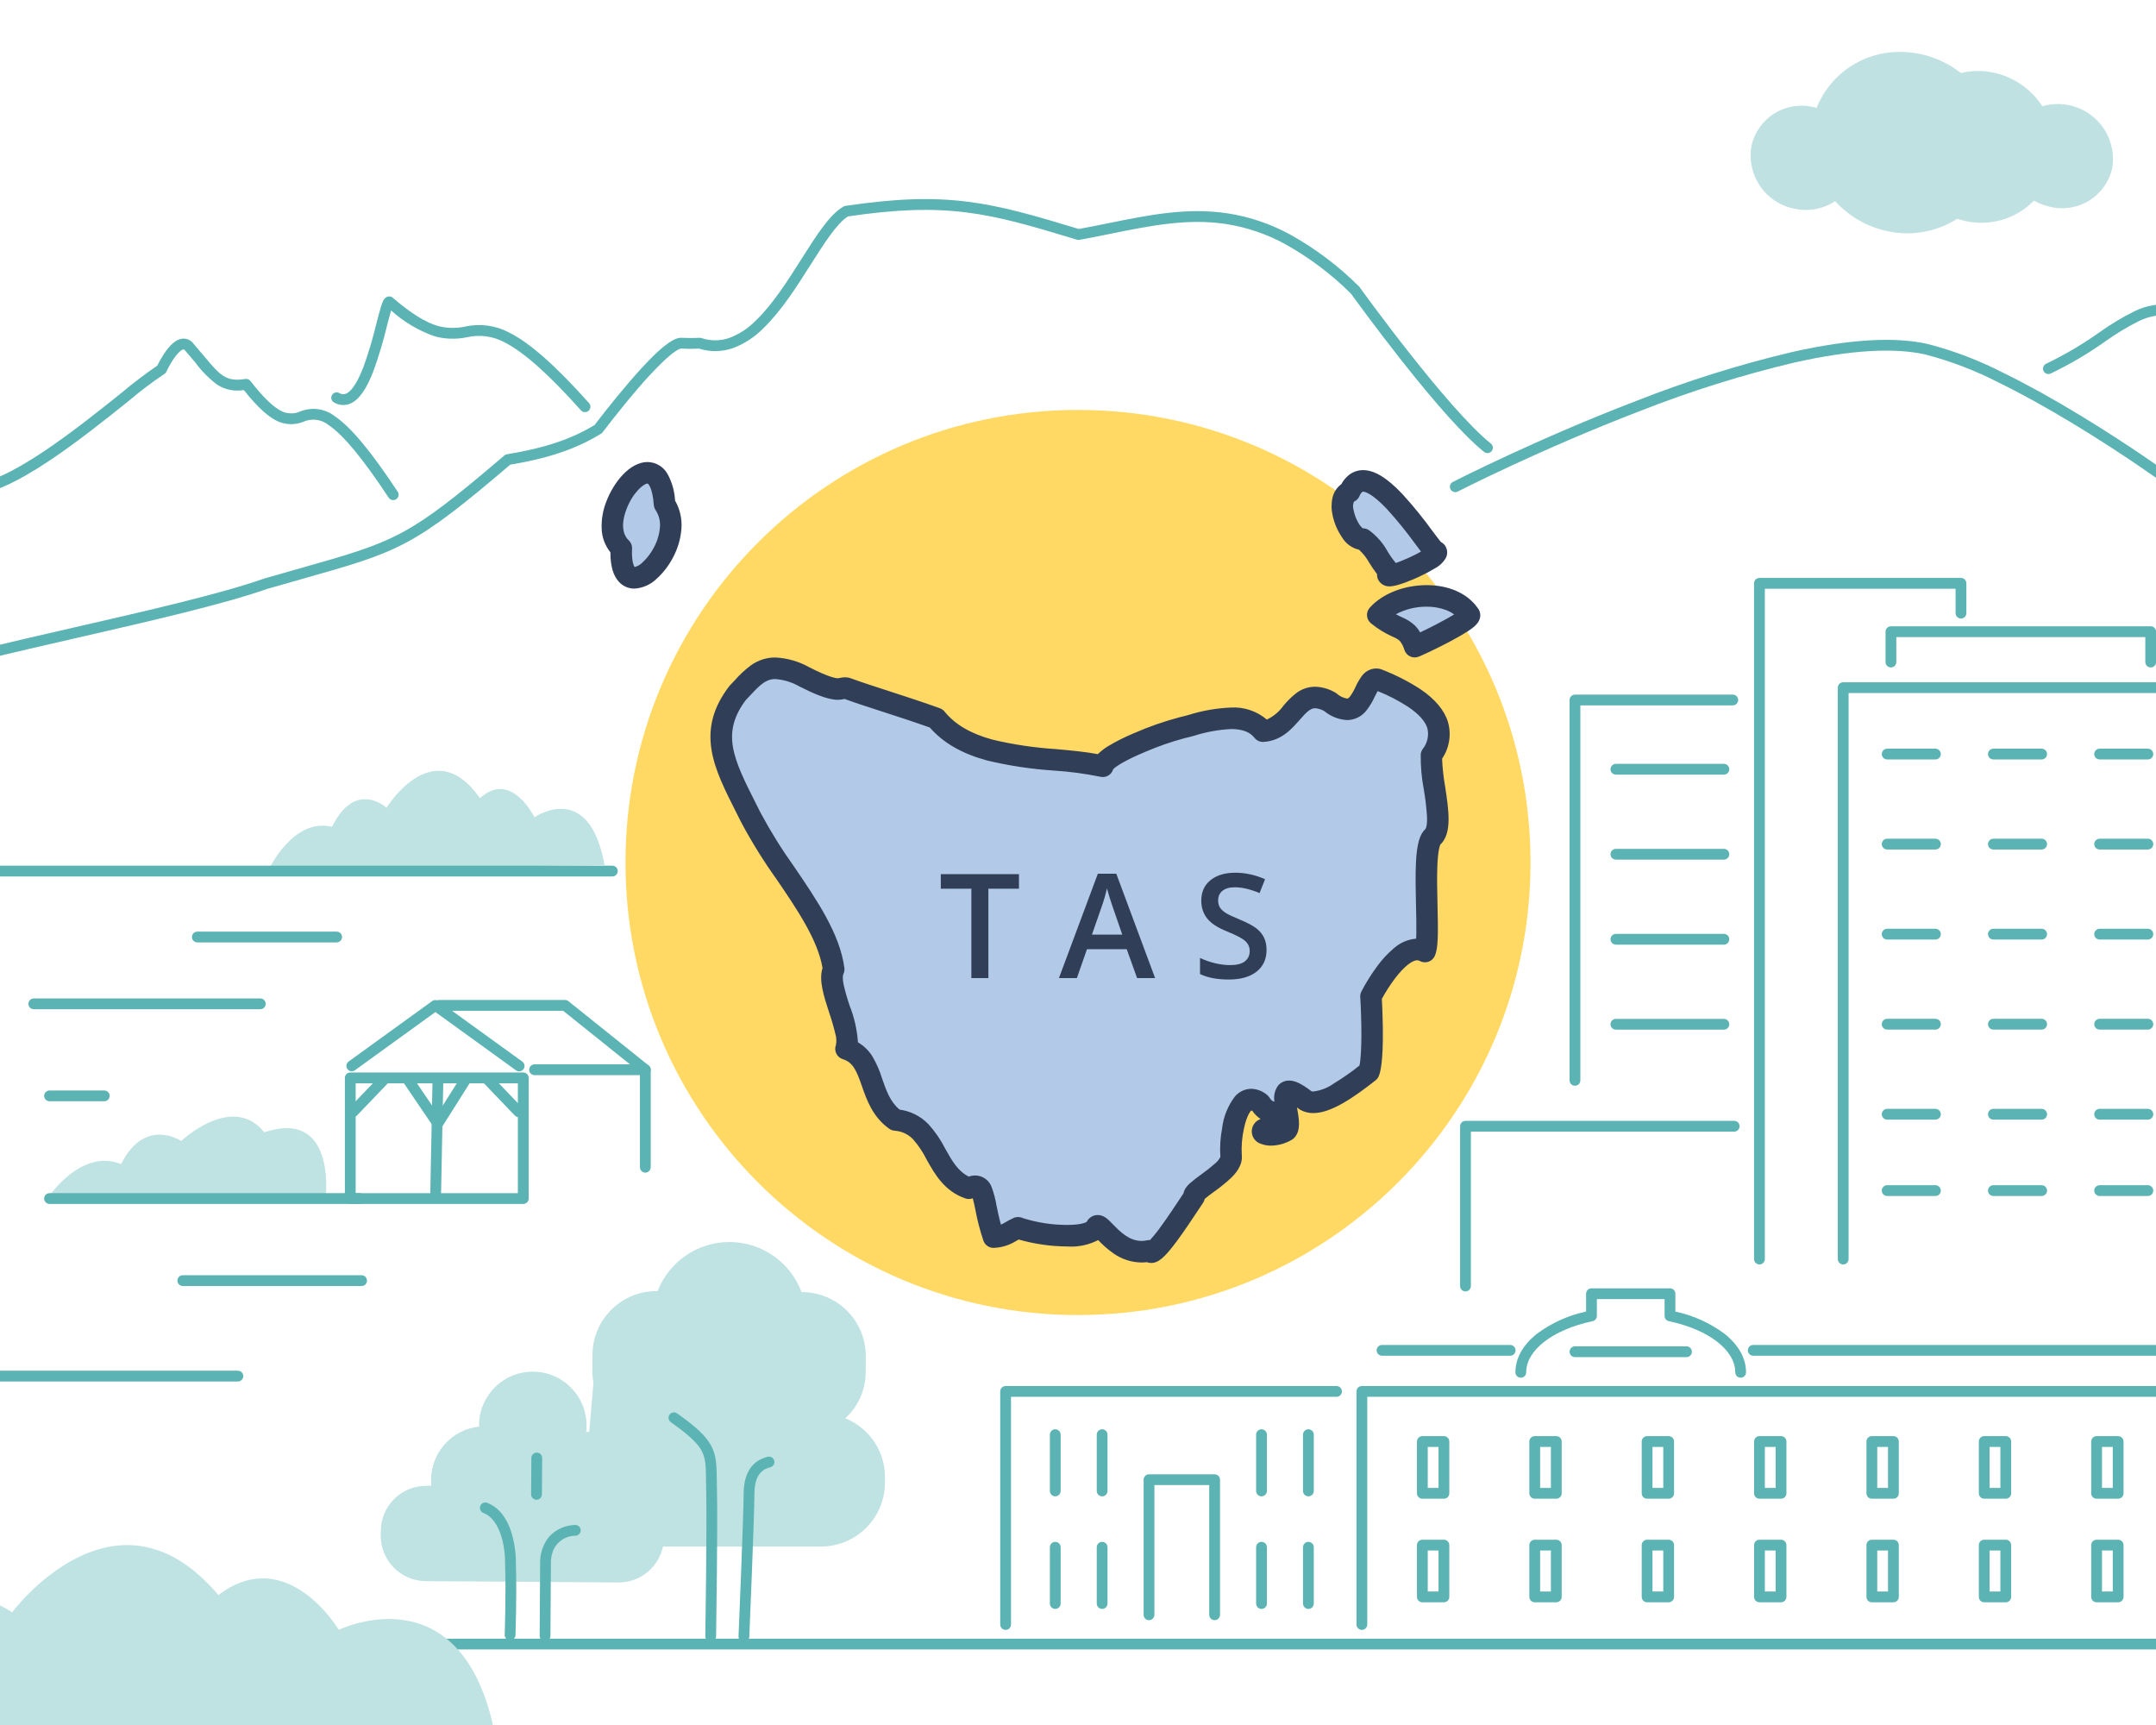
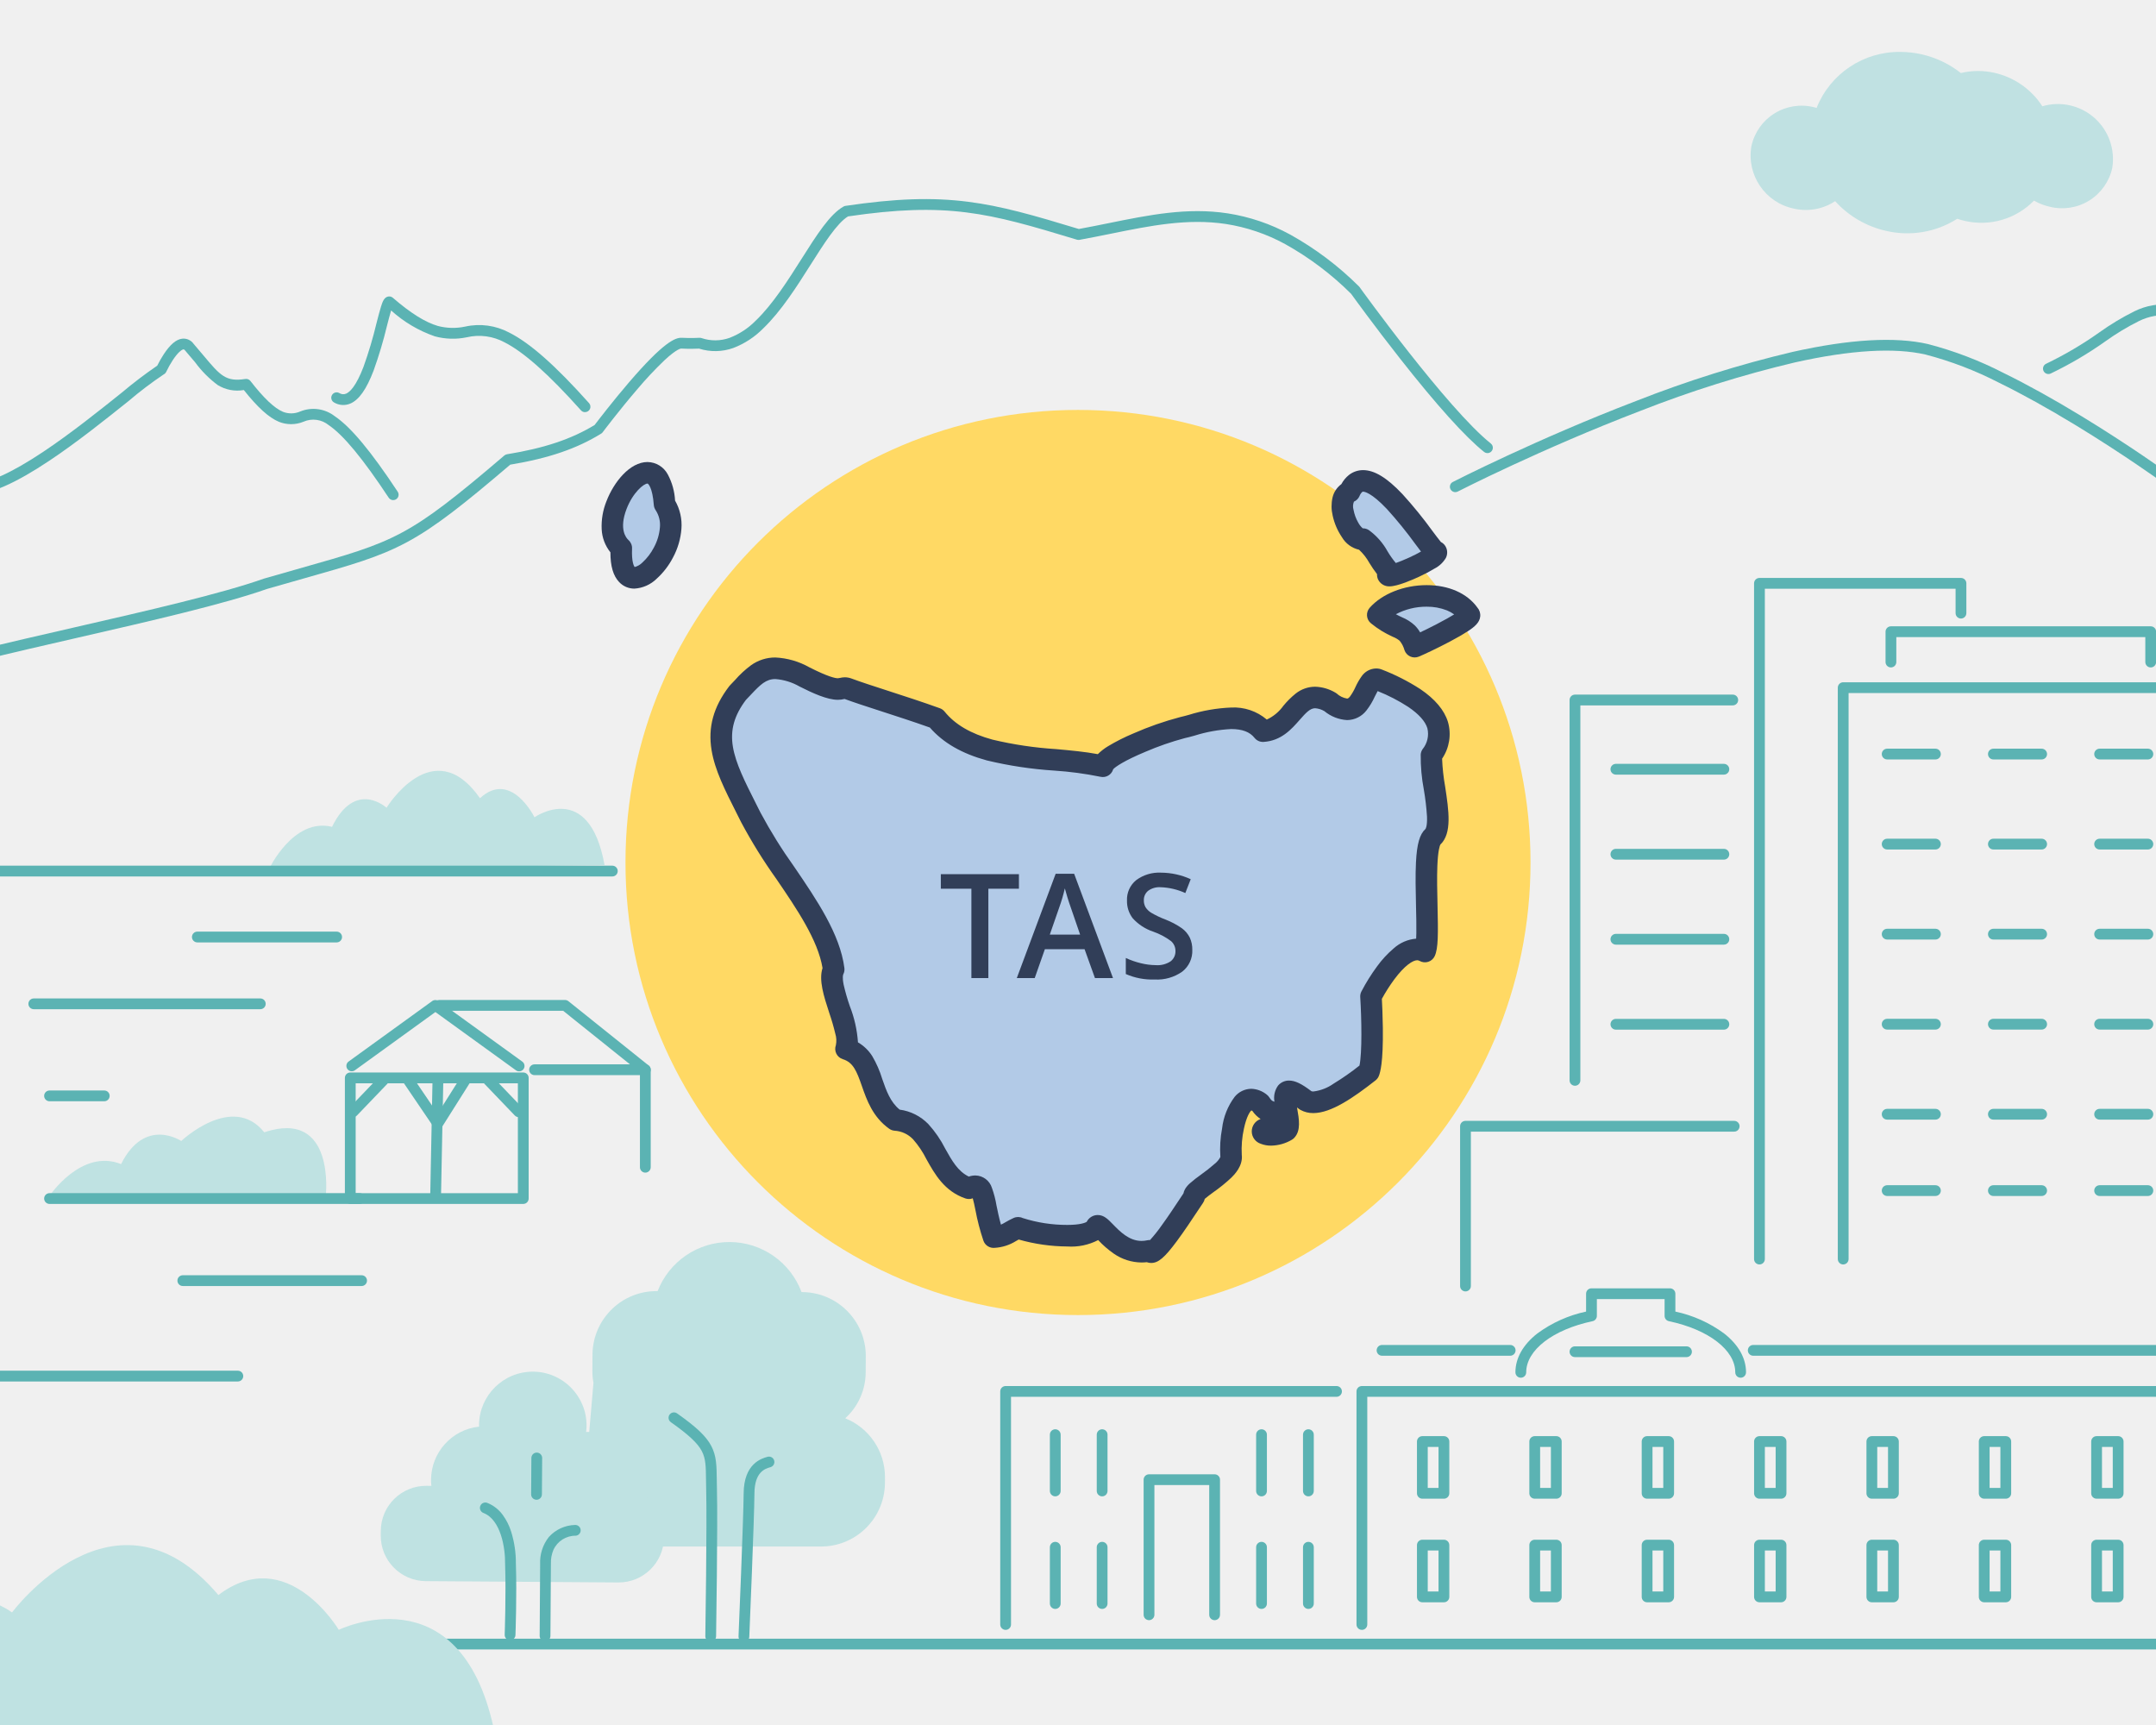
<svg xmlns="http://www.w3.org/2000/svg" width="400" height="320" viewBox="0 0 400 320">
  <defs>
    <clipPath>
      <rect width="400" height="320" />
    </clipPath>
  </defs>
  <g clip-path="url(#b)">
-     <rect width="400" height="320" fill="#fff" />
    <path d="M39.649,176.122s5.9-8.851,13.276-5.9c4.426-8.85,11.156-4.283,11.156-4.283s9.5-8.993,15.4-1.617c13.276-4.426,11.418,11.8,11.418,11.8" transform="translate(-30.459 45.724)" fill="#bfe2e2" />
    <path d="M132.888,233.685h44.664a11.868,11.868,0,0,0,12.028-11.632l.009-1.266a11.755,11.755,0,0,0-7.371-10.89,11.564,11.564,0,0,0,3.789-8.445l.022-3.166a11.869,11.869,0,0,0-11.869-11.8h-.053a14.289,14.289,0,0,0-26.7-.182h-.053a11.867,11.867,0,0,0-12.029,11.631l-.021,3.166a11.279,11.279,0,0,0,.2,2.21" transform="translate(-25.399 53.206)" fill="#bfe2e2" />
    <path d="M135.627,237.585l13.063.089a8.412,8.412,0,0,0,8.445-8.33l.007-.907a8.411,8.411,0,0,0-4.344-7.4,10.164,10.164,0,0,0,.1-1.25,9.975,9.975,0,0,0-9.907-10.043c-.1,0-.2.01-.3.012a10.089,10.089,0,0,0,.078-1.145,9.974,9.974,0,1,0-19.948-.136c0,.1.01.194.012.291a9.971,9.971,0,0,0-8.916,9.846,9.817,9.817,0,0,0,.062,1.141l-.939-.007a8.412,8.412,0,0,0-8.445,8.33l-.006.907a8.412,8.412,0,0,0,8.33,8.445l15.717.107" transform="translate(-33.948 55.884)" fill="#bfe2e2" />
    <path d="M79.105,122.3s4.516-9.688,11.739-7.917c4.333-8.853,10.111-3.541,10.111-3.541s8.667-14.165,17.335-1.771c5.778-5.311,10.111,3.541,10.111,3.541s10.112-7.082,13,8.853" transform="translate(-29.24 39)" fill="#bfe2e2" />
    <path d="M947.266,2640.016a18.152,18.152,0,0,1,7.283,3.471,13.768,13.768,0,0,1,6.259-.033,14.319,14.319,0,0,1,8.861,6.2,10.219,10.219,0,0,1,12.976,11.425,9.512,9.512,0,0,1-11.615,7.209,10.447,10.447,0,0,1-2.912-1.133,13.627,13.627,0,0,1-12.82,3.767,14.234,14.234,0,0,1-1.414-.4,17.252,17.252,0,0,1-13.189,2.25,18.119,18.119,0,0,1-9.465-5.511,9.892,9.892,0,0,1-7.691,1.371,10.069,10.069,0,0,1-7.843-11.592,9.511,9.511,0,0,1,11.614-7.208q.242.054.479.119a16.49,16.49,0,0,1,15.526-10.38A17.985,17.985,0,0,1,947.266,2640.016Z" transform="translate(-590.756 -2629.94)" fill="#c0e1e2" />
    <path d="M943.316,2639.073h0a18.691,18.691,0,0,1,11.352,3.873,14.145,14.145,0,0,1,3.068-.336,14.512,14.512,0,0,1,3.181.356,14.751,14.751,0,0,1,8.966,6.107,10.416,10.416,0,0,1,2.65-.341,10.924,10.924,0,0,1,9.009,4.777,10.068,10.068,0,0,1,1.593,7.667,9.681,9.681,0,0,1-3.5,5.7,10.276,10.276,0,0,1-6.336,2.168,10.834,10.834,0,0,1-2.376-.266,10.964,10.964,0,0,1-2.714-1,14.1,14.1,0,0,1-9.835,3.992,14.51,14.51,0,0,1-3.183-.357c-.412-.093-.827-.205-1.236-.335a17.51,17.51,0,0,1-9.307,2.644,18.681,18.681,0,0,1-13.5-5.808,10.255,10.255,0,0,1-5.34,1.479,10.922,10.922,0,0,1-9.008-4.777,10.068,10.068,0,0,1-1.592-7.667,9.679,9.679,0,0,1,3.5-5.7,10.275,10.275,0,0,1,6.335-2.168,10.827,10.827,0,0,1,2.377.267l.068.015a16.432,16.432,0,0,1,6.1-7.375A17.473,17.473,0,0,1,943.316,2639.073Zm11.113,4.957-.191-.151a17.691,17.691,0,0,0-10.922-3.806,16.475,16.475,0,0,0-9.171,2.746,15.428,15.428,0,0,0-5.889,7.314l-.163.423-.436-.12c-.153-.042-.306-.08-.455-.114a9.839,9.839,0,0,0-2.159-.242,9.27,9.27,0,0,0-5.716,1.954,8.563,8.563,0,0,0-3.141,5.107,9.578,9.578,0,0,0,7.463,11.006,9.817,9.817,0,0,0,2.157.242,9.239,9.239,0,0,0,5.146-1.541l.359-.239.289.319a17.678,17.678,0,0,0,13.044,5.79,16.5,16.5,0,0,0,8.968-2.613l.2-.13.228.077a13.822,13.822,0,0,0,1.365.382,13.507,13.507,0,0,0,2.964.332,13.1,13.1,0,0,0,9.389-3.96l.271-.278.337.193a9.95,9.95,0,0,0,2.773,1.079,9.824,9.824,0,0,0,2.156.242,9.271,9.271,0,0,0,5.717-1.954,8.564,8.564,0,0,0,3.141-5.108,9.577,9.577,0,0,0-7.464-11.005,9.814,9.814,0,0,0-2.158-.242,9.4,9.4,0,0,0-2.72.4l-.359.108-.2-.315a13.771,13.771,0,0,0-8.552-5.984,13.519,13.519,0,0,0-2.962-.332,13.151,13.151,0,0,0-3.071.363Z" transform="translate(-590.756 -2629.94)" fill="rgba(0,0,0,0)" />
    <path d="M171.538,83.955A83.955,83.955,0,1,1,87.583,0a83.954,83.954,0,0,1,83.955,83.955" transform="translate(112.417 76.045)" fill="#ffd964" />
    <path d="M11.187,15.984C10.1,1.243-3.055,18.538,3.161,24.15,2.576,37.42,16.33,23.5,11.187,15.984Z" transform="translate(112.106 77.533)" fill="#b2cae7" />
    <path d="M8.032,8.175a4.332,4.332,0,0,1,3.756,2.3,11.54,11.54,0,0,1,1.35,4.859,9.1,9.1,0,0,1,1.181,5.231,13.383,13.383,0,0,1-1.572,5.335,13.893,13.893,0,0,1-3.019,3.921A6.43,6.43,0,0,1,5.6,31.659,3.833,3.833,0,0,1,2.77,30.45c-1.1-1.145-1.631-2.957-1.627-5.524a7.392,7.392,0,0,1-1.62-4.267,12.388,12.388,0,0,1,.889-5.22C1.758,11.94,4.717,8.175,8.032,8.175ZM5.638,27.657a3.125,3.125,0,0,0,1.446-.843A10.008,10.008,0,0,0,9.21,24.028a9.369,9.369,0,0,0,1.117-3.719,4.972,4.972,0,0,0-.791-3.2,2,2,0,0,1-.344-.983c-.237-3.22-1.047-3.957-1.16-3.956-.706,0-2.717,1.659-3.888,4.7-1.449,3.765-.093,5.383.357,5.789a2,2,0,0,1,.658,1.573C5.05,26.716,5.513,27.5,5.638,27.657Z" transform="translate(112.106 77.533)" fill="#313e58" />
    <path d="M123.475,22.282c2.409,1.679,2.791,3.85,4.933,6.118-2.362,2.437,9.573-2.674,8.664-3.789-.34,1.151-12.355-19.512-16.059-11.109C117.787,14.93,121.058,22.7,123.475,22.282Z" transform="translate(129.382 77.725)" fill="#b2cae7" />
    <path d="M128.415,31.051a2.278,2.278,0,0,1-2.149-1.332,2.165,2.165,0,0,1-.168-.938,23.524,23.524,0,0,1-1.436-2.1,9.686,9.686,0,0,0-1.9-2.426,4.939,4.939,0,0,1-3.185-2.34,11.43,11.43,0,0,1-1.715-4.013,7.4,7.4,0,0,1-.024-3.32,4.293,4.293,0,0,1,1.644-2.5,5.439,5.439,0,0,1,1.417-1.707,4.249,4.249,0,0,1,2.618-.889c2.1,0,4.426,1.416,7.3,4.455a79.624,79.624,0,0,1,5.6,6.888c.555.74,1.168,1.559,1.521,1.983a2,2,0,0,1,.673.534,2.254,2.254,0,0,1,.266,2.414,5.18,5.18,0,0,1-2.134,2,27.769,27.769,0,0,1-2.8,1.482C132.784,29.785,129.9,31.051,128.415,31.051Zm-4.941-10.769a2,2,0,0,1,1.144.359,12.06,12.06,0,0,1,3.43,3.911,16.605,16.605,0,0,0,1.532,2.165c.643-.223,1.489-.555,2.458-1,.927-.423,1.666-.809,2.218-1.126-.3-.4-.65-.857-1.03-1.363a76.45,76.45,0,0,0-5.307-6.537c-2.889-3.051-4.172-3.206-4.4-3.206a.236.236,0,0,0-.175.056,1.954,1.954,0,0,0-.5.766,2,2,0,0,1-1.02,1.022l-.015.008a2.284,2.284,0,0,0-.071,1.515,7.473,7.473,0,0,0,.865,2.362,3.77,3.77,0,0,0,.837,1.067Z" transform="translate(129.382 77.725)" fill="#313e58" />
    <path d="M151.14,73.094c2.377-2.142-.54-10.8-.241-15.14,4.736-7.027-3.6-11.5-10.025-14.085-2.788-.6-2.316,9.018-8.78,4.2-6.39-3.5-6.755,5.041-12.465,5.41-3.624-4.61-12.129-1.237-14.93-.658S90.218,57.65,89.925,59.986C81.233,57.872,66,59.724,59.011,51.108c-6.043-2.184-12.777-4.165-16.378-5.509-1.6-.595-.822,1.488-8.058-2.181s-9.149-.355-12.4,2.956C16.245,54.172,20,60.257,24.626,69.5s14.183,19,15.353,28.16c-1.6,3.128,3.57,11.306,2.295,14.756,5.66,1.754,3.786,9.355,9.175,13.186,7.791.711,6.766,10.307,13.626,12.667,3.285-1.753,2.41,2.885,4.581,9.068,2.576-.292,2.54-.814,4.547-1.732,2.237,1.066,12.71,2.71,14.444-.044.671-1.967,3.664,5.689,9.959,4.314.634,2.006,7.141-8.46,8.27-10.027-.739-1.128,7.2-4.676,6.844-7.536s.946-13.216,5.405-9.815c1.757,2.774,2.987.268,3.075,4.3-5.2.41-1.676,2.778,1.79.74,1.608-1.723-3.428-10.989,3.569-5.564,2.523,1.419,7.3-1.826,11.729-5.3,1.075-3.059.384-14,.384-14s5.5-10.875,10.019-8.331C150.907,91.81,148.763,75.237,151.14,73.094Z" transform="translate(114.683 82.158)" fill="#b2cae7" />
    <path d="M29.165,39.811a14.231,14.231,0,0,1,6.314,1.823c3.479,1.764,4.8,2.028,5.284,2.028a1.416,1.416,0,0,0,.354-.054,4.02,4.02,0,0,1,.944-.124,3.587,3.587,0,0,1,1.27.242c1.649.615,3.972,1.368,6.662,2.239,3.027.981,6.458,2.092,9.7,3.262a2,2,0,0,1,.874.621c1.944,2.4,4.851,4.1,8.886,5.2a69.8,69.8,0,0,0,11.833,1.76c2.753.252,5.379.492,7.71.935A10.064,10.064,0,0,1,90.9,56.266a36.138,36.138,0,0,1,4.674-2.357,58.553,58.553,0,0,1,8.715-3.046c.374-.077.924-.228,1.56-.4a30.706,30.706,0,0,1,7.883-1.37,9.425,9.425,0,0,1,6.611,2.232,7.827,7.827,0,0,0,3.083-2.563,15.809,15.809,0,0,1,2.264-2.249,5.83,5.83,0,0,1,3.614-1.28,7.765,7.765,0,0,1,3.745,1.086,2,2,0,0,1,.235.151,3.74,3.74,0,0,0,1.952.96c.085,0,.227,0,.518-.345a9.647,9.647,0,0,0,1.043-1.8,12.24,12.24,0,0,1,1.107-1.937,3.346,3.346,0,0,1,2.72-1.5h0a3.178,3.178,0,0,1,.665.071,2,2,0,0,1,.326.1,38.685,38.685,0,0,1,7.2,3.65c2.735,1.846,4.464,3.9,5.139,6.1a8.123,8.123,0,0,1-1.086,6.812,37.968,37.968,0,0,0,.565,5.18c.674,4.457,1.312,8.669-.889,10.757-.093.178-.439,1.024-.556,3.939-.089,2.2-.028,4.809.031,7.335.122,5.211.153,8-.53,9.43a2,2,0,0,1-2.786.882.9.9,0,0,0-.464-.129c-.774,0-2.3.934-4.246,3.553a32.024,32.024,0,0,0-2.3,3.607c.053.971.153,3.06.182,5.383.081,6.588-.513,8.278-.708,8.834a2,2,0,0,1-.653.911c-4.019,3.151-8.2,6.066-11.541,6.066a4.837,4.837,0,0,1-2.4-.6,2,2,0,0,1-.245-.163q-.2-.156-.379-.288l.029.165c.358,2.026.728,4.12-.532,5.47a2,2,0,0,1-.448.359,7.756,7.756,0,0,1-3.859,1.093,5.04,5.04,0,0,1-1.894-.337,2.421,2.421,0,0,1-.051-4.6,5.552,5.552,0,0,1-1.524-1.5,1.146,1.146,0,0,0-.185-.092c-.255.2-.9,1.1-1.385,3.386a17.87,17.87,0,0,0-.4,4.847c.255,2.064-1.393,3.7-1.934,4.238a29.478,29.478,0,0,1-3.28,2.662c-.524.385-1.261.926-1.654,1.273a2,2,0,0,1-.339.777c-.177.246-.559.823-1,1.491-.98,1.48-2.461,3.717-3.835,5.568-2.276,3.068-3.434,4.053-4.765,4.053a2.288,2.288,0,0,1-.806-.145,8.814,8.814,0,0,1-.989.056,9.184,9.184,0,0,1-5.137-1.639,17.877,17.877,0,0,1-2.9-2.52,10.842,10.842,0,0,1-5.724,1.19,33.5,33.5,0,0,1-9.024-1.291c-.191.1-.362.2-.529.3a8.37,8.37,0,0,1-3.9,1.242A2,2,0,0,1,67.769,148a41.878,41.878,0,0,1-1.495-5.75c-.139-.683-.314-1.541-.481-2.114a2,2,0,0,1-1.369.025c-3.9-1.343-5.665-4.488-7.219-7.262a17.387,17.387,0,0,0-2.493-3.715,5.189,5.189,0,0,0-3.445-1.59,2,2,0,0,1-.977-.362c-3.067-2.18-4.175-5.359-5.066-7.914-.972-2.788-1.616-4.394-3.543-4.991a2,2,0,0,1-1.284-2.6,4.25,4.25,0,0,0-.109-2.132,40.064,40.064,0,0,0-1.125-3.866c-1.009-3.1-1.968-6.04-1.242-8.306-.858-5.211-4.772-10.956-8.561-16.517A95.219,95.219,0,0,1,22.837,70.4c-.3-.6-.594-1.182-.881-1.75-2.151-4.258-4.009-7.936-4.62-11.634-.7-4.248.331-8.014,3.252-11.852a2,2,0,0,1,.163-.189c.313-.32.622-.649.921-.967a18.975,18.975,0,0,1,3.005-2.775A7.688,7.688,0,0,1,29.165,39.811Zm11.6,7.851c-1.975,0-4.694-1.243-7.093-2.46a10.662,10.662,0,0,0-4.5-1.391c-1.739,0-2.765,1.007-4.577,2.935-.285.3-.58.617-.889.935-2.182,2.9-2.927,5.585-2.416,8.681s2.241,6.518,4.243,10.483c.289.572.587,1.163.889,1.765a92.4,92.4,0,0,0,6.253,10.044c4.175,6.127,8.492,12.464,9.3,18.757a2,2,0,0,1-.2,1.164c-.038.075-.216.52.061,1.926a37.339,37.339,0,0,0,1.147,3.989,22.55,22.55,0,0,1,1.511,6.715,7.721,7.721,0,0,1,2.648,2.554A19.315,19.315,0,0,1,49,118.006c.759,2.178,1.479,4.242,3.226,5.679a9.09,9.09,0,0,1,5.331,2.691,20.556,20.556,0,0,1,3.138,4.572c1.247,2.227,2.341,4.179,4.361,5.158a3.824,3.824,0,0,1,1.208-.207,3.272,3.272,0,0,1,3.084,2.307,18.4,18.4,0,0,1,.845,3.248c.212,1.039.46,2.258.828,3.567a5.969,5.969,0,0,0,.758-.4,17.2,17.2,0,0,1,1.591-.835,2,2,0,0,1,1.692.013,27.013,27.013,0,0,0,8.275,1.274c2.306,0,3.322-.382,3.594-.574a2.291,2.291,0,0,1,2.039-1.263h0c1.154,0,1.9.767,2.841,1.738,1.257,1.295,2.977,3.068,5.289,3.068a5.067,5.067,0,0,0,1.078-.12,2,2,0,0,1,.5-.045,27.361,27.361,0,0,0,2.169-2.722c1.2-1.65,2.421-3.5,3.317-4.853.28-.423.517-.781.711-1.068a2.658,2.658,0,0,1,.3-.8,4.419,4.419,0,0,1,.88-1.059,25.113,25.113,0,0,1,2.073-1.628,31.162,31.162,0,0,0,2.564-2.024,3.919,3.919,0,0,0,1.039-1.245,20.863,20.863,0,0,1,.319-5.315,12.074,12.074,0,0,1,2.339-5.861,4.023,4.023,0,0,1,3.068-1.481,4.755,4.755,0,0,1,2.887,1.087,2,2,0,0,1,.477.52c.372.588.54.647.875.764l.07.025a3.9,3.9,0,0,1,.668-2.99,2.621,2.621,0,0,1,2.047-.933c1.1,0,2.311.575,4.145,1.977a1.12,1.12,0,0,0,.362.049,8.229,8.229,0,0,0,3.753-1.457,47.088,47.088,0,0,0,4.8-3.355c.5-2.387.395-8.66.139-12.7a2,2,0,0,1,.211-1.029,35.556,35.556,0,0,1,2.9-4.65,18.946,18.946,0,0,1,3.09-3.35,7.109,7.109,0,0,1,4.174-1.811c.014-.289.026-.63.033-1.03.024-1.435-.017-3.2-.061-5.064-.065-2.777-.132-5.648-.007-8.076.175-3.412.689-5.206,1.771-6.187.028-.037.336-.49.278-2.255a46.586,46.586,0,0,0-.585-5.008,32.612,32.612,0,0,1-.584-6.535,2,2,0,0,1,.337-.98,4.49,4.49,0,0,0,.9-3.9c-.4-1.3-1.6-2.636-3.553-3.957a32.827,32.827,0,0,0-5.675-2.933c-.173.3-.372.7-.522,1.006a12.634,12.634,0,0,1-1.572,2.608,4.581,4.581,0,0,1-3.575,1.765,7.272,7.272,0,0,1-4.22-1.662,3.866,3.866,0,0,0-1.712-.534c-.921,0-1.692.824-2.873,2.169-1.513,1.722-3.4,3.865-6.678,4.077a2,2,0,0,1-1.7-.76c-.86-1.094-2.273-1.626-4.319-1.626a27.049,27.049,0,0,0-6.823,1.227c-.7.193-1.311.36-1.811.464A53.4,53.4,0,0,0,97.835,57.3c-3.941,1.645-5.592,2.794-5.988,3.241a2,2,0,0,1-2.4,1.392,63.109,63.109,0,0,0-8.533-1.14A73.876,73.876,0,0,1,68.4,58.905c-4.635-1.266-8.1-3.263-10.569-6.1C54.8,51.726,51.6,50.69,48.761,49.77c-2.69-.871-5.019-1.626-6.742-2.265l-.011,0A5.215,5.215,0,0,1,40.763,47.662Z" transform="translate(114.683 82.158)" fill="#313e58" />
    <path d="M142.335,33.537c-3.4-4.955-13.1-4.22-16.942.085,4.019,3.266,5.44,1.749,6.852,5.889C133.806,38.9,143.417,34.274,142.335,33.537Z" transform="translate(130.22 80.446)" fill="#b2cae7" />
    <path d="M134.466,28.1h0c4.088,0,7.5,1.508,9.4,4.145a2.176,2.176,0,0,1,.535,1.687c-.123,1.1-.983,1.866-2.331,2.744-.821.535-1.932,1.174-3.3,1.9-2.363,1.25-4.967,2.471-5.794,2.8a2,2,0,0,1-2.625-1.215,4.679,4.679,0,0,0-.895-1.742,4.572,4.572,0,0,0-1.274-.738,17.876,17.876,0,0,1-4.051-2.5,2,2,0,0,1-.232-2.883C126.2,29.706,130.253,28.1,134.466,28.1Zm5.1,5.428a6.334,6.334,0,0,0-1.351-.749,9.964,9.964,0,0,0-3.754-.68,12,12,0,0,0-5.707,1.4c.405.221.775.395,1.127.56a7.915,7.915,0,0,1,2.39,1.52,6.136,6.136,0,0,1,.981,1.285c.859-.407,1.933-.933,3.043-1.508C137.872,34.54,138.9,33.946,139.571,33.529Z" transform="translate(130.22 80.446)" fill="#313e58" />
-     <text transform="translate(174.17 181.441)" fill="#313e58" font-size="27" font-family="OpenSans-Semibold, Open Sans" font-weight="600">
-       <tspan x="0" y="0" letter-spacing="0.04em">T</tspan>
-       <tspan y="0" letter-spacing="0.039em">A</tspan>
-       <tspan y="0">S</tspan>
-     </text>
+     <path d="M9.2,0H6.051V-16.572H.382v-2.7H14.871v2.7H9.2ZM28.976,0,27.052-5.353h-7.37L17.8,0H14.475l7.211-19.354h3.428L32.325,0ZM26.221-8.068l-1.806-5.247q-.2-.527-.547-1.661t-.481-1.661a29.546,29.546,0,0,1-1.042,3.546L20.6-8.068ZM47.036-5.234A4.851,4.851,0,0,1,45.177-1.2,8.09,8.09,0,0,1,40.049.264,12.236,12.236,0,0,1,34.7-.751V-3.731a14.548,14.548,0,0,0,2.8.976A11.878,11.878,0,0,0,40.26-2.4a4.394,4.394,0,0,0,2.762-.712,2.321,2.321,0,0,0,.89-1.912,2.4,2.4,0,0,0-.817-1.833,12.305,12.305,0,0,0-3.375-1.78A8.928,8.928,0,0,1,36-11.074a5.161,5.161,0,0,1-1.081-3.3,4.616,4.616,0,0,1,1.714-3.8,7.109,7.109,0,0,1,4.6-1.384,13.519,13.519,0,0,1,5.511,1.213l-1,2.571a12.04,12.04,0,0,0-4.588-1.081,3.521,3.521,0,0,0-2.32.666,2.187,2.187,0,0,0-.791,1.76,2.478,2.478,0,0,0,.316,1.285A3.232,3.232,0,0,0,39.4-12.129a17.617,17.617,0,0,0,2.61,1.252,14.283,14.283,0,0,1,3.111,1.648A4.847,4.847,0,0,1,46.575-7.5,5.2,5.2,0,0,1,47.036-5.234Z" transform="translate(174.17 181.441)" fill="#313e58" />
    <path d="M289.313,190.887a1,1,0,0,1-1-1v-29.64a1,1,0,0,1,1-1h49.852a1,1,0,0,1,0,2H290.313v28.64A1,1,0,0,1,289.313,190.887Z" transform="translate(-17.424 48.679)" fill="#5bb3b3" />
    <path d="M370.244,206.712a1,1,0,0,1-1-1v-106a1,1,0,0,1,1-1h65.9a1,1,0,0,1,1,1V205.456a1,1,0,0,1-2,0V100.711h-63.9v105A1,1,0,0,1,370.244,206.712Z" transform="translate(-28.278 27.854)" fill="#5bb3b3" />
    <path d="M427.294,95.96a1,1,0,0,1-1-1V90.331H380.1V94.96a1,1,0,0,1-2,0V89.331a1,1,0,0,1,1-1h48.2a1,1,0,0,1,1,1V94.96A1,1,0,0,1,427.294,95.96Z" transform="translate(-28.278 27.854)" fill="#5bb3b3" />
    <path d="M348.707,206.712a1,1,0,0,1-1-1V80.357a1,1,0,0,1,1-1h37.387a1,1,0,0,1,1,1v5.532a1,1,0,0,1-2,0V81.357H349.707V205.712A1,1,0,0,1,348.707,206.712Z" transform="translate(-22.278 27.854)" fill="#5bb3b3" />
    <path d="M309.111,173.562a1,1,0,0,1-1-1V102a1,1,0,0,1,1-1h29.277a1,1,0,0,1,0,2H310.111v69.566A1,1,0,0,1,309.111,173.562Z" transform="translate(-16.909 27.854)" fill="#5bb3b3" />
    <path d="M20.034,1H0A1,1,0,0,1-1,0,1,1,0,0,1,0-1H20.034a1,1,0,0,1,1,1A1,1,0,0,1,20.034,1Z" transform="translate(299.795 142.698)" fill="#5bb3b3" />
    <path d="M20.034,1H0A1,1,0,0,1-1,0,1,1,0,0,1,0-1H20.034a1,1,0,0,1,1,1A1,1,0,0,1,20.034,1Z" transform="translate(299.795 158.468)" fill="#5bb3b3" />
    <path d="M20.034,1H0A1,1,0,0,1-1,0,1,1,0,0,1,0-1H20.034a1,1,0,0,1,1,1A1,1,0,0,1,20.034,1Z" transform="translate(299.795 174.238)" fill="#5bb3b3" />
    <path d="M20.034,1H0A1,1,0,0,1-1,0,1,1,0,0,1,0-1H20.034a1,1,0,0,1,1,1A1,1,0,0,1,20.034,1Z" transform="translate(299.795 190.009)" fill="#5bb3b3" />
    <path d="M8.953,1H0A1,1,0,0,1-1,0,1,1,0,0,1,0-1H8.953a1,1,0,0,1,1,1A1,1,0,0,1,8.953,1Z" transform="translate(350.125 139.884)" fill="#5bb3b3" />
    <path d="M8.953,1H0A1,1,0,0,1-1,0,1,1,0,0,1,0-1H8.953a1,1,0,0,1,1,1A1,1,0,0,1,8.953,1Z" transform="translate(350.125 156.587)" fill="#5bb3b3" />
    <path d="M8.953,1H0A1,1,0,0,1-1,0,1,1,0,0,1,0-1H8.953a1,1,0,0,1,1,1A1,1,0,0,1,8.953,1Z" transform="translate(350.125 173.291)" fill="#5bb3b3" />
    <path d="M8.953,1H0A1,1,0,0,1-1,0,1,1,0,0,1,0-1H8.953a1,1,0,0,1,1,1A1,1,0,0,1,8.953,1Z" transform="translate(350.125 189.995)" fill="#5bb3b3" />
    <path d="M8.953,1H0A1,1,0,0,1-1,0,1,1,0,0,1,0-1H8.953a1,1,0,0,1,1,1A1,1,0,0,1,8.953,1Z" transform="translate(350.125 206.699)" fill="#5bb3b3" />
    <path d="M8.953,1H0A1,1,0,0,1-1,0,1,1,0,0,1,0-1H8.953a1,1,0,0,1,1,1A1,1,0,0,1,8.953,1Z" transform="translate(350.125 220.866)" fill="#5bb3b3" />
    <path d="M8.953,1H0A1,1,0,0,1-1,0,1,1,0,0,1,0-1H8.953a1,1,0,0,1,1,1A1,1,0,0,1,8.953,1Z" transform="translate(369.832 139.884)" fill="#5bb3b3" />
    <path d="M8.953,1H0A1,1,0,0,1-1,0,1,1,0,0,1,0-1H8.953a1,1,0,0,1,1,1A1,1,0,0,1,8.953,1Z" transform="translate(369.832 156.587)" fill="#5bb3b3" />
    <path d="M8.953,1H0A1,1,0,0,1-1,0,1,1,0,0,1,0-1H8.953a1,1,0,0,1,1,1A1,1,0,0,1,8.953,1Z" transform="translate(369.832 173.291)" fill="#5bb3b3" />
    <path d="M8.953,1H0A1,1,0,0,1-1,0,1,1,0,0,1,0-1H8.953a1,1,0,0,1,1,1A1,1,0,0,1,8.953,1Z" transform="translate(369.832 189.995)" fill="#5bb3b3" />
    <path d="M8.953,1H0A1,1,0,0,1-1,0,1,1,0,0,1,0-1H8.953a1,1,0,0,1,1,1A1,1,0,0,1,8.953,1Z" transform="translate(369.832 206.699)" fill="#5bb3b3" />
    <path d="M8.953,1H0A1,1,0,0,1-1,0,1,1,0,0,1,0-1H8.953a1,1,0,0,1,1,1A1,1,0,0,1,8.953,1Z" transform="translate(369.832 220.866)" fill="#5bb3b3" />
    <path d="M8.953,1H0A1,1,0,0,1-1,0,1,1,0,0,1,0-1H8.953a1,1,0,0,1,1,1A1,1,0,0,1,8.953,1Z" transform="translate(389.54 139.884)" fill="#5bb3b3" />
    <path d="M8.953,1H0A1,1,0,0,1-1,0,1,1,0,0,1,0-1H8.953a1,1,0,0,1,1,1A1,1,0,0,1,8.953,1Z" transform="translate(389.54 156.587)" fill="#5bb3b3" />
    <path d="M8.953,1H0A1,1,0,0,1-1,0,1,1,0,0,1,0-1H8.953a1,1,0,0,1,1,1A1,1,0,0,1,8.953,1Z" transform="translate(389.54 173.291)" fill="#5bb3b3" />
    <path d="M8.953,1H0A1,1,0,0,1-1,0,1,1,0,0,1,0-1H8.953a1,1,0,0,1,1,1A1,1,0,0,1,8.953,1Z" transform="translate(389.54 189.995)" fill="#5bb3b3" />
    <path d="M8.953,1H0A1,1,0,0,1-1,0,1,1,0,0,1,0-1H8.953a1,1,0,0,1,1,1A1,1,0,0,1,8.953,1Z" transform="translate(389.54 206.699)" fill="#5bb3b3" />
    <path d="M8.953,1H0A1,1,0,0,1-1,0,1,1,0,0,1,0-1H8.953a1,1,0,0,1,1,1A1,1,0,0,1,8.953,1Z" transform="translate(389.54 220.866)" fill="#5bb3b3" />
    <path d="M160.016,245.777h-.043a1,1,0,0,1-.957-1.041c.009-.218.925-21.869.951-26.5.032-5.57,3.343-6.5,4.431-6.8a1,1,0,1,1,.539,1.926c-.956.267-2.946.824-2.97,4.886-.027,4.663-.915,25.676-.953,26.569A1,1,0,0,1,160.016,245.777Z" transform="translate(-21.998 58.812)" fill="#5bb3b3" />
    <path d="M155.3,247.7h-.016a1,1,0,0,1-.984-1.016c0-.207.327-20.77.159-27.193-.018-.67-.024-1.272-.031-1.854-.028-2.437-.044-3.907-.8-5.323-.779-1.461-2.433-3-5.712-5.319a1,1,0,1,1,1.154-1.633c3.6,2.544,5.373,4.23,6.322,6.012.984,1.846,1,3.689,1.033,6.241.007.574.013,1.169.03,1.824.17,6.465-.155,27.07-.158,27.278A1,1,0,0,1,155.3,247.7Z" transform="translate(-23.442 56.838)" fill="#5bb3b3" />
    <path d="M126.42,243.42h-.038a1,1,0,0,1-.962-1.036c0-.074.271-7.439.076-13.126q0-.023,0-.047c.037-2.9-.771-8.153-4.031-9.413a1,1,0,0,1,.721-1.866,6.529,6.529,0,0,1,2.854,2.208,10.664,10.664,0,0,1,1.58,3.132,19.357,19.357,0,0,1,.876,5.94c.2,5.756-.075,13.171-.077,13.245A1,1,0,0,1,126.42,243.42Z" transform="translate(-31.786 60.862)" fill="#5bb3b3" />
    <path d="M131.674,242.613h-.007a1,1,0,0,1-.993-1.007l.088-13.305a7.57,7.57,0,0,1,1.617-5.04,6.766,6.766,0,0,1,4.844-2.234,1,1,0,0,1,.151,1.994,4.491,4.491,0,0,0-4.147,2.627,6.067,6.067,0,0,0-.467,2.548c0,.029,0,.054,0,.083l-.088,13.34A1,1,0,0,1,131.674,242.613Z" transform="translate(-30.551 61.864)" fill="#5bb3b3" />
    <path d="M0,7.749H-.007A1,1,0,0,1-1,6.742L-.954-.007A1,1,0,0,1,.053-1,1,1,0,0,1,1.046.007L1,6.756A1,1,0,0,1,0,7.749Z" transform="translate(99.54 270.467)" fill="#5bb3b3" />
    <path d="M2.79,102.929a1,1,0,0,1-.323-1.947c7.437-2.538,19.646-5.337,32.572-8.3,13.252-3.038,26.955-6.179,34.877-8.977l.055-.018c2.443-.706,4.68-1.339,6.654-1.9,17.783-5.032,20.068-5.679,37.947-20.941a1,1,0,0,1,.489-.226c6.925-1.127,11.953-2.807,16.266-5.437.589-.777,3.343-4.382,6.389-7.927,6.381-7.427,8.572-8.307,9.769-8.243,1.708.092,3.268,0,3.283,0a1,1,0,0,1,.369.047,7.91,7.91,0,0,0,5.268-.053,13.707,13.707,0,0,0,4.82-3.192c3.146-3.015,5.973-7.477,8.467-11.414,2.83-4.467,5.275-8.325,7.819-9.743a1,1,0,0,1,.34-.116c9.3-1.38,16.095-1.609,22.735-.766,6.239.792,12.215,2.516,20.571,5.054,1.888-.345,3.752-.723,5.557-1.089,7.48-1.517,14.546-2.949,22.025-1.817a35.591,35.591,0,0,1,11.655,3.954,57.914,57.914,0,0,1,12.723,9.591,1,1,0,0,1,.118.136c.161.224,16.222,22.512,24.353,29.016a1,1,0,1,1-1.249,1.562c-3.516-2.812-8.749-8.622-15.556-17.269-4.735-6.015-8.621-11.379-9.118-12.067a55.851,55.851,0,0,0-12.216-9.206,33.625,33.625,0,0,0-11.008-3.739c-7.13-1.079-14.026.319-21.328,1.8-1.891.383-3.846.78-5.836,1.14a1,1,0,0,1-.469-.027c-8.632-2.623-14.317-4.272-20.473-5.053-6.4-.812-12.992-.594-22,.733-2.065,1.265-4.441,5.014-6.953,8.979-2.555,4.033-5.452,8.6-8.773,11.788a15.634,15.634,0,0,1-5.536,3.633,9.955,9.955,0,0,1-6.374.126c-.485.023-1.833.07-3.321-.009-.029,0-.751-.011-3.083,2.153a68.392,68.392,0,0,0-5.065,5.4c-3.378,3.932-6.389,7.934-6.419,7.974a1,1,0,0,1-.274.25c-4.524,2.794-9.738,4.575-16.877,5.761-8.592,7.329-13.939,11.578-19.182,14.388-5.184,2.778-10.2,4.2-19.306,6.775-1.964.556-4.188,1.185-6.615,1.886-8.033,2.833-21.777,5.984-35.068,9.031-12.308,2.821-25.034,5.739-32.373,8.243A1,1,0,0,1,2.79,102.929Z" transform="translate(-21 23.65)" fill="#5bb3b3" />
    <path d="M79,69.215a1,1,0,0,1-.835-.449c-4.767-7.217-8.4-11.617-11.116-13.45a4.51,4.51,0,0,0-4.694-.643,6.053,6.053,0,0,1-4.573.007c-1.865-.784-3.936-2.659-6.493-5.884a6.959,6.959,0,0,1-4.846-.925,20.03,20.03,0,0,1-4.187-4.217c-.526-.629-1.123-1.341-1.783-2.1l-.038-.047c-.206-.269-.311-.257-.351-.253-.332.037-1.048.579-1.973,1.984a19.013,19.013,0,0,0-1.22,2.176,1,1,0,0,1-.448.469A71.3,71.3,0,0,0,29.9,50.838c-4.237,3.391-9.51,7.612-14.722,11.086C8.87,66.125,4.232,68.158.994,68.14a1,1,0,1,1,.011-2c2.786.017,7.18-1.963,13.058-5.881,5.139-3.425,10.375-7.616,14.582-10.983a81.5,81.5,0,0,1,6.576-5,21.029,21.029,0,0,1,1.208-2.118c1.2-1.821,2.319-2.767,3.435-2.892a2.3,2.3,0,0,1,2.14,1c.664.765,1.261,1.478,1.788,2.107,3.1,3.7,4.143,4.948,7.773,4.369a1,1,0,0,1,.948.374c2.469,3.179,4.446,5.051,6.045,5.723a4.169,4.169,0,0,0,3.217-.077,6.466,6.466,0,0,1,6.4.9c2.975,2.011,6.682,6.461,11.665,14A1,1,0,0,1,79,69.215Z" transform="translate(-6.051 23.56)" fill="#5bb3b3" />
    <path d="M114.59,55.9a1,1,0,0,1-.746-.334c-5.99-6.7-10.637-10.832-14.2-12.629a9.949,9.949,0,0,0-6.99-.928,12.686,12.686,0,0,1-5.933-.177,23.55,23.55,0,0,1-8.107-4.8c-.227.754-.506,1.839-.764,2.84A79.389,79.389,0,0,1,75.359,48.2c-1.326,3.465-2.692,5.4-4.3,6.1a3.347,3.347,0,0,1-3.032-.2,1,1,0,1,1,.965-1.752,1.348,1.348,0,0,0,1.275.116c.722-.312,1.868-1.428,3.225-4.976a77.857,77.857,0,0,0,2.418-8.12c.312-1.211.581-2.257.819-3.022.315-1.014.618-1.8,1.406-1.907a1,1,0,0,1,.79.234c3.291,2.846,6.022,4.556,8.349,5.23a10.882,10.882,0,0,0,5.086.12,11.876,11.876,0,0,1,8.181,1.121c3.848,1.938,8.55,6.095,14.8,13.082a1,1,0,0,1-.745,1.666Z" transform="translate(-6.051 20.56)" fill="#5bb3b3" />
    <path d="M0-1H32.094a1,1,0,0,1,1,1V22.384a1,1,0,0,1-1,1H0a1,1,0,0,1-1-1V0A1,1,0,0,1,0-1ZM31.094,1H1V21.384H31.094Z" transform="translate(64.986 199.955)" fill="#5bb3b3" />
    <path d="M126.772,154.02a1,1,0,0,1-.585-.19l-14.949-10.813L96.29,153.83a1,1,0,0,1-1.172-1.62l15.534-11.237a1,1,0,0,1,1.172,0l15.535,11.237a1,1,0,0,1-.587,1.81Z" transform="translate(-30.459 44.724)" fill="#5bb3b3" />
    <path d="M140.759,1H0A1,1,0,0,1-1,0,1,1,0,0,1,0-1H140.759a1,1,0,0,1,1,1A1,1,0,0,1,140.759,1Z" transform="translate(-27.153 161.589)" fill="#5bb3b3" />
    <path d="M25.847,1H0A1,1,0,0,1-1,0,1,1,0,0,1,0-1H25.847a1,1,0,0,1,1,1A1,1,0,0,1,25.847,1Z" transform="translate(36.611 173.823)" fill="#5bb3b3" />
    <path d="M42.024,1H0A1,1,0,0,1-1,0,1,1,0,0,1,0-1H42.024a1,1,0,0,1,1,1A1,1,0,0,1,42.024,1Z" transform="translate(6.27 186.217)" fill="#5bb3b3" />
    <path d="M10.154,1H0A1,1,0,0,1-1,0,1,1,0,0,1,0-1H10.154a1,1,0,0,1,1,1A1,1,0,0,1,10.154,1Z" transform="translate(9.19 203.293)" fill="#5bb3b3" />
    <path d="M56.189,1H0A1,1,0,0,1-1,0,1,1,0,0,1,0-1H56.189a1,1,0,0,1,1,1A1,1,0,0,1,56.189,1Z" transform="translate(-12.061 255.274)" fill="#5bb3b3" />
    <path d="M33.171,1H0A1,1,0,0,1-1,0,1,1,0,0,1,0-1H33.171a1,1,0,0,1,1,1A1,1,0,0,1,33.171,1Z" transform="translate(33.917 237.566)" fill="#5bb3b3" />
    <path d="M361.354,1H0A1,1,0,0,1-1,0,1,1,0,0,1,0-1H361.354a1,1,0,0,1,1,1A1,1,0,0,1,361.354,1Z" transform="translate(38.646 304.986)" fill="#5bb3b3" />
    <path d="M57.53,1H0A1,1,0,0,1-1,0,1,1,0,0,1,0-1H57.53a1,1,0,0,1,1,1A1,1,0,0,1,57.53,1Z" transform="translate(9.19 222.338)" fill="#5bb3b3" />
    <path d="M0,23.059H-.02A1,1,0,0,1-1,22.039L-.563-.02A1,1,0,0,1,.457-1,1,1,0,0,1,1.437.02L1,22.079A1,1,0,0,1,0,23.059Z" transform="translate(80.814 200.114)" fill="#5bb3b3" />
    <path d="M111.682,164.706a1,1,0,0,1-.827-.438l-5.59-8.236a1,1,0,0,1,1.655-1.123l4.732,6.972,4.395-6.965a1,1,0,1,1,1.691,1.067l-5.21,8.257a1,1,0,0,1-.829.466Z" transform="translate(-30.459 44.724)" fill="#5bb3b3" />
    <path d="M150.186,154.721H129.633a1,1,0,0,1,0-2h17.705l-12.4-9.938h-23a1,1,0,0,1,0-2h23.354a1,1,0,0,1,.625.22l14.9,11.938a1,1,0,0,1-.625,1.78Z" transform="translate(-30.459 44.724)" fill="#5bb3b3" />
    <path d="M0,6.887a1,1,0,0,1-.692-.278,1,1,0,0,1-.03-1.414L4.923-.692a1,1,0,0,1,1.414-.03A1,1,0,0,1,6.367.692L.722,6.579A1,1,0,0,1,0,6.887Z" transform="translate(65.507 200.35)" fill="#5bb3b3" />
    <path d="M5.645,6.887a1,1,0,0,1-.722-.308L-.722.692A1,1,0,0,1-.692-.722a1,1,0,0,1,1.414.03L6.367,5.195a1,1,0,0,1-.722,1.692Z" transform="translate(90.584 200.35)" fill="#5bb3b3" />
    <path d="M282.33,242.354a1,1,0,0,1-1-1V198.118a1,1,0,0,1,1-1H429.661a1,1,0,0,1,0,2H283.33v42.236A1,1,0,0,1,282.33,242.354Z" transform="translate(-29.661 60)" fill="#5bb3b3" />
    <path d="M215.049,242.354a1,1,0,0,1-1-1V198.118a1,1,0,0,1,1-1H276.44a1,1,0,0,1,0,2H216.049v42.236A1,1,0,0,1,215.049,242.354Z" transform="translate(-28.477 60)" fill="#5bb3b3" />
    <path d="M347.5,195.577a1,1,0,0,1-1-1c0-4.124-4.949-7.938-12.315-9.489a1,1,0,0,1-.794-.979v-3.115H320.825v3.115a1,1,0,0,1-.794.979c-7.366,1.552-12.316,5.366-12.316,9.489a1,1,0,0,1-2,0c0-2.633,1.406-5.125,4.065-7.209a23.479,23.479,0,0,1,9.044-4.06v-3.314a1,1,0,0,1,1-1h14.565a1,1,0,0,1,1,1v3.314a23.475,23.475,0,0,1,9.044,4.06c2.659,2.084,4.065,4.577,4.065,7.209A1,1,0,0,1,347.5,195.577Z" transform="translate(-24.56 60)" fill="#5bb3b3" />
    <path d="M23.775,1H0A1,1,0,0,1-1,0,1,1,0,0,1,0-1H23.775a1,1,0,0,1,1,1A1,1,0,0,1,23.775,1Z" transform="translate(256.408 250.5)" fill="#5bb3b3" />
    <path d="M76.224,1H0A1,1,0,0,1-1,0,1,1,0,0,1,0-1H76.224a1,1,0,0,1,1,1A1,1,0,0,1,76.224,1Z" transform="translate(325.276 250.5)" fill="#5bb3b3" />
    <path d="M0-1H4A1,1,0,0,1,5,0V9.608a1,1,0,0,1-1,1H0a1,1,0,0,1-1-1V0A1,1,0,0,1,0-1ZM3,1H1V8.608H3Z" transform="translate(263.888 267.413)" fill="#5bb3b3" />
    <path d="M0-1H4A1,1,0,0,1,5,0V9.608a1,1,0,0,1-1,1H0a1,1,0,0,1-1-1V0A1,1,0,0,1,0-1ZM3,1H1V8.608H3Z" transform="translate(263.888 286.628)" fill="#5bb3b3" />
    <path d="M0-1H4A1,1,0,0,1,5,0V9.608a1,1,0,0,1-1,1H0a1,1,0,0,1-1-1V0A1,1,0,0,1,0-1ZM3,1H1V8.608H3Z" transform="translate(284.737 267.413)" fill="#5bb3b3" />
    <path d="M0-1H4A1,1,0,0,1,5,0V9.608a1,1,0,0,1-1,1H0a1,1,0,0,1-1-1V0A1,1,0,0,1,0-1ZM3,1H1V8.608H3Z" transform="translate(284.737 286.628)" fill="#5bb3b3" />
    <path d="M0-1H4A1,1,0,0,1,5,0V9.608a1,1,0,0,1-1,1H0a1,1,0,0,1-1-1V0A1,1,0,0,1,0-1ZM3,1H1V8.608H3Z" transform="translate(305.585 267.413)" fill="#5bb3b3" />
    <path d="M0-1H4A1,1,0,0,1,5,0V9.608a1,1,0,0,1-1,1H0a1,1,0,0,1-1-1V0A1,1,0,0,1,0-1ZM3,1H1V8.608H3Z" transform="translate(305.585 286.628)" fill="#5bb3b3" />
    <path d="M0-1H4A1,1,0,0,1,5,0V9.608a1,1,0,0,1-1,1H0a1,1,0,0,1-1-1V0A1,1,0,0,1,0-1ZM3,1H1V8.608H3Z" transform="translate(326.433 267.413)" fill="#5bb3b3" />
    <path d="M0-1H4A1,1,0,0,1,5,0V9.608a1,1,0,0,1-1,1H0a1,1,0,0,1-1-1V0A1,1,0,0,1,0-1ZM3,1H1V8.608H3Z" transform="translate(326.433 286.628)" fill="#5bb3b3" />
    <path d="M0-1H4A1,1,0,0,1,5,0V9.608a1,1,0,0,1-1,1H0a1,1,0,0,1-1-1V0A1,1,0,0,1,0-1ZM3,1H1V8.608H3Z" transform="translate(347.282 267.413)" fill="#5bb3b3" />
    <path d="M0-1H4A1,1,0,0,1,5,0V9.608a1,1,0,0,1-1,1H0a1,1,0,0,1-1-1V0A1,1,0,0,1,0-1ZM3,1H1V8.608H3Z" transform="translate(347.282 286.628)" fill="#5bb3b3" />
    <path d="M0-1H4A1,1,0,0,1,5,0V9.608a1,1,0,0,1-1,1H0a1,1,0,0,1-1-1V0A1,1,0,0,1,0-1ZM3,1H1V8.608H3Z" transform="translate(368.13 267.413)" fill="#5bb3b3" />
    <path d="M0-1H4A1,1,0,0,1,5,0V9.608a1,1,0,0,1-1,1H0a1,1,0,0,1-1-1V0A1,1,0,0,1,0-1ZM3,1H1V8.608H3Z" transform="translate(368.13 286.628)" fill="#5bb3b3" />
    <path d="M20.691,1H0A1,1,0,0,1-1,0,1,1,0,0,1,0-1H20.691a1,1,0,0,1,1,1A1,1,0,0,1,20.691,1Z" transform="translate(292.202 250.755)" fill="#5bb3b3" />
    <path d="M254.3,238.063a1,1,0,0,1-1-1V213H243.128v24.061a1,1,0,0,1-2,0V212a1,1,0,0,1,1-1H254.3a1,1,0,0,1,1,1v25.061A1,1,0,0,1,254.3,238.063Z" transform="translate(-28.953 62.492)" fill="#5bb3b3" />
    <path d="M0,11.442a1,1,0,0,1-1-1V0A1,1,0,0,1,0-1,1,1,0,0,1,1,0V10.442A1,1,0,0,1,0,11.442Z" transform="translate(195.781 266.141)" fill="#5bb3b3" />
    <path d="M0,11.442a1,1,0,0,1-1-1V0A1,1,0,0,1,0-1,1,1,0,0,1,1,0V10.442A1,1,0,0,1,0,11.442Z" transform="translate(204.478 266.141)" fill="#5bb3b3" />
    <path d="M0,11.442a1,1,0,0,1-1-1V0A1,1,0,0,1,0-1,1,1,0,0,1,1,0V10.442A1,1,0,0,1,0,11.442Z" transform="translate(195.781 287.025)" fill="#5bb3b3" />
    <path d="M0,11.442a1,1,0,0,1-1-1V0A1,1,0,0,1,0-1,1,1,0,0,1,1,0V10.442A1,1,0,0,1,0,11.442Z" transform="translate(204.478 287.025)" fill="#5bb3b3" />
    <path d="M0,11.442a1,1,0,0,1-1-1V0A1,1,0,0,1,0-1,1,1,0,0,1,1,0V10.442A1,1,0,0,1,0,11.442Z" transform="translate(234.048 266.141)" fill="#5bb3b3" />
    <path d="M0,11.442a1,1,0,0,1-1-1V0A1,1,0,0,1,0-1,1,1,0,0,1,1,0V10.442A1,1,0,0,1,0,11.442Z" transform="translate(242.745 266.141)" fill="#5bb3b3" />
    <path d="M0,11.442a1,1,0,0,1-1-1V0A1,1,0,0,1,0-1,1,1,0,0,1,1,0V10.442A1,1,0,0,1,0,11.442Z" transform="translate(234.048 287.025)" fill="#5bb3b3" />
    <path d="M0,11.442a1,1,0,0,1-1-1V0A1,1,0,0,1,0-1,1,1,0,0,1,1,0V10.442A1,1,0,0,1,0,11.442Z" transform="translate(242.745 287.025)" fill="#5bb3b3" />
    <path d="M0,19.085a1,1,0,0,1-1-1V0A1,1,0,0,1,0-1,1,1,0,0,1,1,0V18.085A1,1,0,0,1,0,19.085Z" transform="translate(119.726 198.445)" fill="#5bb3b3" />
    <path d="M292,68.645a1,1,0,0,1-.457-1.89c.154-.079,15.6-7.978,34.046-15.038a213.361,213.361,0,0,1,28.986-9.086c10.57-2.365,19.024-2.855,25.126-1.455a68.2,68.2,0,0,1,14.034,5.369c4.362,2.134,9.224,4.829,14.45,8.008,8.887,5.407,15.853,10.42,15.922,10.47a1,1,0,0,1-1.17,1.622c-.069-.05-6.982-5.024-15.8-10.392-5.172-3.146-9.978-5.81-14.284-7.916a66.263,66.263,0,0,0-13.6-5.213c-5.808-1.333-13.961-.843-24.234,1.455a211.313,211.313,0,0,0-28.7,9C307.977,60.6,292.61,68.456,292.456,68.535A1,1,0,0,1,292,68.645Z" transform="translate(-22 22.65)" fill="#5bb3b3" />
    <path d="M414.17,48.734a1,1,0,0,1-.418-1.909,67.862,67.862,0,0,0,9.822-5.784,47.719,47.719,0,0,1,6.555-3.948,12.441,12.441,0,0,1,6.9-1.212,1,1,0,1,1-.246,1.985,10.533,10.533,0,0,0-5.822,1.048,45.648,45.648,0,0,0-6.265,3.786,69.5,69.5,0,0,1-10.105,5.943A1,1,0,0,1,414.17,48.734Z" transform="translate(-34.131 20.65)" fill="#5bb3b3" />
    <path d="M0-1H4A1,1,0,0,1,5,0V9.608a1,1,0,0,1-1,1H0a1,1,0,0,1-1-1V0A1,1,0,0,1,0-1ZM3,1H1V8.608H3Z" transform="translate(388.978 267.413)" fill="#5bb3b3" />
    <path d="M0-1H4A1,1,0,0,1,5,0V9.608a1,1,0,0,1-1,1H0a1,1,0,0,1-1-1V0A1,1,0,0,1,0-1ZM3,1H1V8.608H3Z" transform="translate(388.978 286.628)" fill="#5bb3b3" />
    <path d="M79.105,137.362s9.974-17.654,25.926-14.427c9.57-16.133,22.331-6.453,22.331-6.453s19.142-25.813,38.286-3.227c12.761-9.678,22.331,6.453,22.331,6.453s22.333-10.905,28.714,18.133" transform="translate(-125.128 182.638)" fill="#bfe2e2" />
  </g>
</svg>
